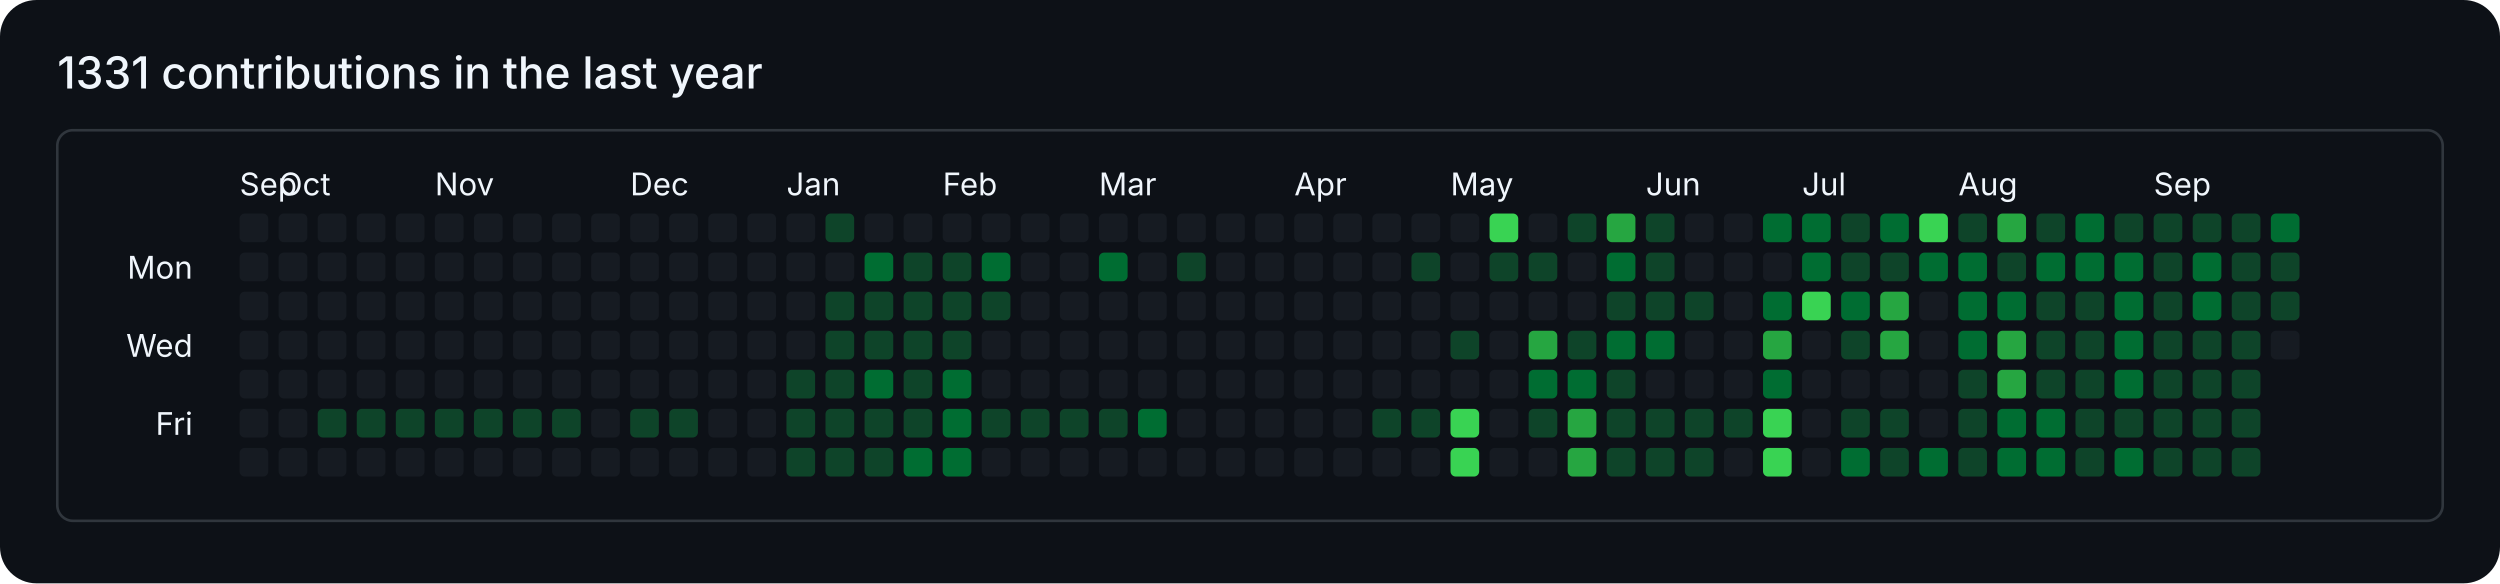
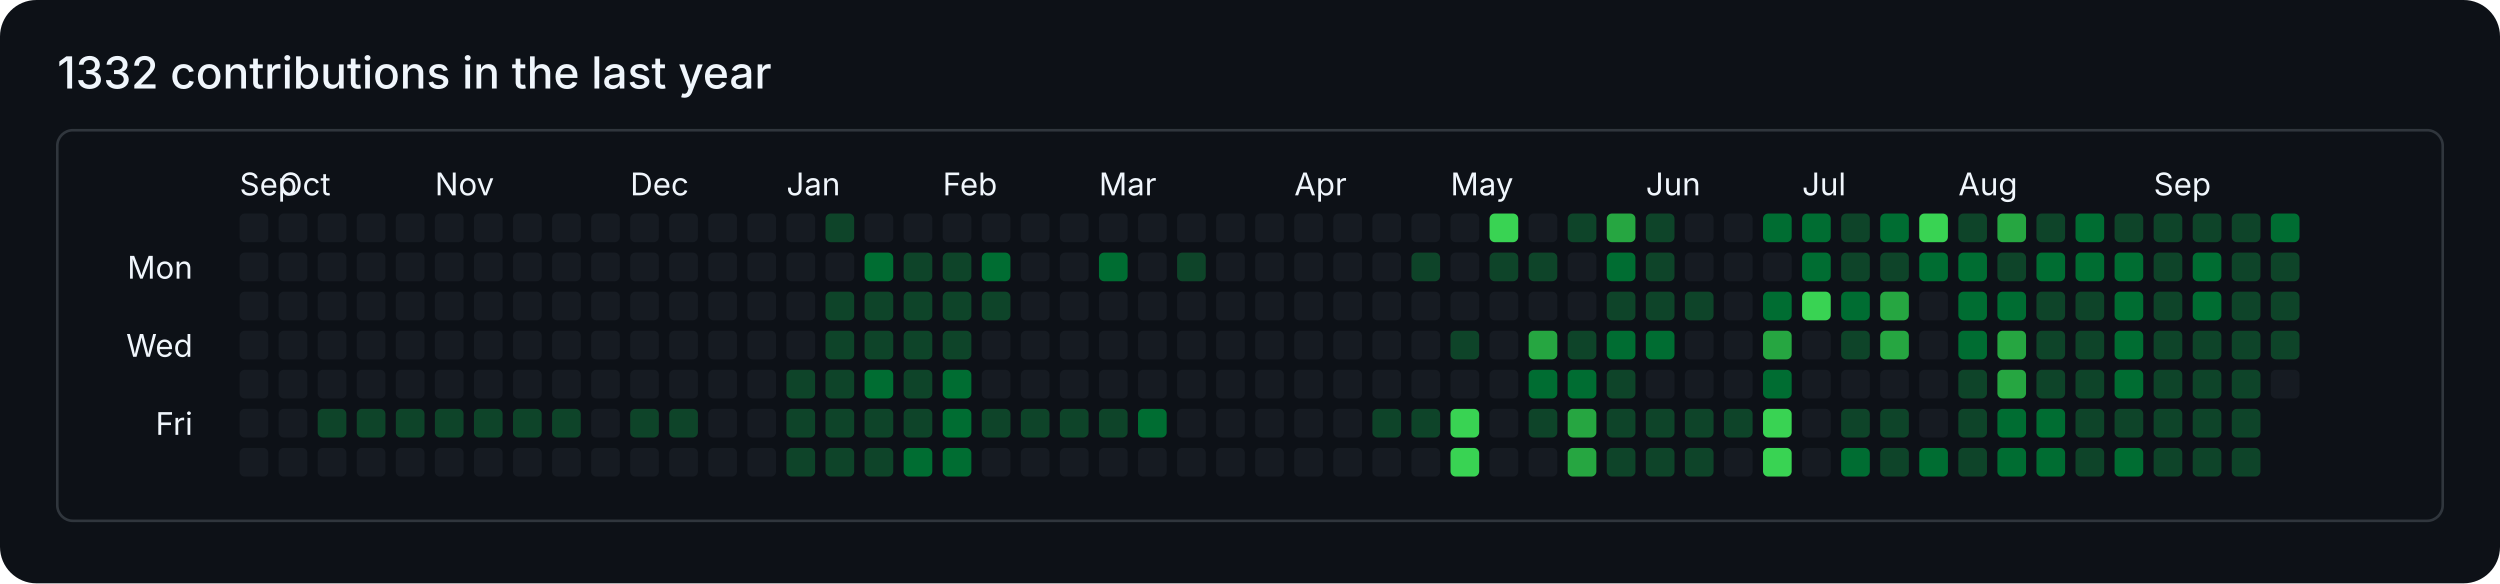
<svg xmlns="http://www.w3.org/2000/svg" width="1200" height="280" viewBox="0 0 960 224" fill="none" role="img" aria-label="AleksZyro GitHub contribution calendar">
  <style>
    .title { font: 500 17px -apple-system, BlinkMacSystemFont, 'Segoe UI', sans-serif; fill: #f0f6fc; }
    .month-label, .weekday-label, .legend, .hint { font: 400 12px -apple-system, BlinkMacSystemFont, 'Segoe UI', sans-serif; fill: #f0f6fc; }
    .hint, .legend-muted { fill: #8b949e; }
    .day-cell { shape-rendering: geometricPrecision; }
  </style>
  <rect width="960" height="224" rx="14" fill="#0d1117" />
-   <text x="22" y="34" class="title">1331 contributions in the last year</text>
+   <text x="22" y="34" class="title">1332 contributions in the last year</text>
  <rect x="22" y="50" width="916" height="150" rx="6" fill="none" stroke="#30363d" />
  <text x="92" y="75" class="month-label">Sep</text>
  <text x="107" y="75" class="month-label">Oct</text>
  <text x="167" y="75" class="month-label">Nov</text>
  <text x="242" y="75" class="month-label">Dec</text>
  <text x="302" y="75" class="month-label">Jan</text>
  <text x="362" y="75" class="month-label">Feb</text>
  <text x="422" y="75" class="month-label">Mar</text>
  <text x="497" y="75" class="month-label">Apr</text>
  <text x="557" y="75" class="month-label">May</text>
  <text x="632" y="75" class="month-label">Jun</text>
  <text x="692" y="75" class="month-label">Jul</text>
  <text x="752" y="75" class="month-label">Aug</text>
  <text x="827" y="75" class="month-label">Sep</text>
  <text x="74" y="107" class="weekday-label" text-anchor="end">Mon</text>
  <text x="74" y="137" class="weekday-label" text-anchor="end">Wed</text>
  <text x="74" y="167" class="weekday-label" text-anchor="end">Fri</text>
  <rect class="day-cell" x="92" y="82" width="11" height="11" rx="2" fill="#161b22" />
  <rect class="day-cell" x="92" y="97" width="11" height="11" rx="2" fill="#161b22" />
  <rect class="day-cell" x="92" y="112" width="11" height="11" rx="2" fill="#161b22" />
  <rect class="day-cell" x="92" y="127" width="11" height="11" rx="2" fill="#161b22" />
  <rect class="day-cell" x="92" y="142" width="11" height="11" rx="2" fill="#161b22" />
  <rect class="day-cell" x="92" y="157" width="11" height="11" rx="2" fill="#161b22" />
  <rect class="day-cell" x="92" y="172" width="11" height="11" rx="2" fill="#161b22" />
  <rect class="day-cell" x="107" y="82" width="11" height="11" rx="2" fill="#161b22" />
  <rect class="day-cell" x="107" y="97" width="11" height="11" rx="2" fill="#161b22" />
  <rect class="day-cell" x="107" y="112" width="11" height="11" rx="2" fill="#161b22" />
  <rect class="day-cell" x="107" y="127" width="11" height="11" rx="2" fill="#161b22" />
  <rect class="day-cell" x="107" y="142" width="11" height="11" rx="2" fill="#161b22" />
  <rect class="day-cell" x="107" y="157" width="11" height="11" rx="2" fill="#161b22" />
  <rect class="day-cell" x="107" y="172" width="11" height="11" rx="2" fill="#161b22" />
  <rect class="day-cell" x="122" y="82" width="11" height="11" rx="2" fill="#161b22" />
  <rect class="day-cell" x="122" y="97" width="11" height="11" rx="2" fill="#161b22" />
  <rect class="day-cell" x="122" y="112" width="11" height="11" rx="2" fill="#161b22" />
  <rect class="day-cell" x="122" y="127" width="11" height="11" rx="2" fill="#161b22" />
  <rect class="day-cell" x="122" y="142" width="11" height="11" rx="2" fill="#161b22" />
  <rect class="day-cell" x="122" y="157" width="11" height="11" rx="2" fill="#0e4429" />
  <rect class="day-cell" x="122" y="172" width="11" height="11" rx="2" fill="#161b22" />
  <rect class="day-cell" x="137" y="82" width="11" height="11" rx="2" fill="#161b22" />
  <rect class="day-cell" x="137" y="97" width="11" height="11" rx="2" fill="#161b22" />
  <rect class="day-cell" x="137" y="112" width="11" height="11" rx="2" fill="#161b22" />
  <rect class="day-cell" x="137" y="127" width="11" height="11" rx="2" fill="#161b22" />
  <rect class="day-cell" x="137" y="142" width="11" height="11" rx="2" fill="#161b22" />
  <rect class="day-cell" x="137" y="157" width="11" height="11" rx="2" fill="#0e4429" />
  <rect class="day-cell" x="137" y="172" width="11" height="11" rx="2" fill="#161b22" />
  <rect class="day-cell" x="152" y="82" width="11" height="11" rx="2" fill="#161b22" />
  <rect class="day-cell" x="152" y="97" width="11" height="11" rx="2" fill="#161b22" />
  <rect class="day-cell" x="152" y="112" width="11" height="11" rx="2" fill="#161b22" />
  <rect class="day-cell" x="152" y="127" width="11" height="11" rx="2" fill="#161b22" />
  <rect class="day-cell" x="152" y="142" width="11" height="11" rx="2" fill="#161b22" />
  <rect class="day-cell" x="152" y="157" width="11" height="11" rx="2" fill="#0e4429" />
  <rect class="day-cell" x="152" y="172" width="11" height="11" rx="2" fill="#161b22" />
  <rect class="day-cell" x="167" y="82" width="11" height="11" rx="2" fill="#161b22" />
  <rect class="day-cell" x="167" y="97" width="11" height="11" rx="2" fill="#161b22" />
  <rect class="day-cell" x="167" y="112" width="11" height="11" rx="2" fill="#161b22" />
  <rect class="day-cell" x="167" y="127" width="11" height="11" rx="2" fill="#161b22" />
  <rect class="day-cell" x="167" y="142" width="11" height="11" rx="2" fill="#161b22" />
  <rect class="day-cell" x="167" y="157" width="11" height="11" rx="2" fill="#0e4429" />
  <rect class="day-cell" x="167" y="172" width="11" height="11" rx="2" fill="#161b22" />
  <rect class="day-cell" x="182" y="82" width="11" height="11" rx="2" fill="#161b22" />
  <rect class="day-cell" x="182" y="97" width="11" height="11" rx="2" fill="#161b22" />
  <rect class="day-cell" x="182" y="112" width="11" height="11" rx="2" fill="#161b22" />
  <rect class="day-cell" x="182" y="127" width="11" height="11" rx="2" fill="#161b22" />
  <rect class="day-cell" x="182" y="142" width="11" height="11" rx="2" fill="#161b22" />
  <rect class="day-cell" x="182" y="157" width="11" height="11" rx="2" fill="#0e4429" />
  <rect class="day-cell" x="182" y="172" width="11" height="11" rx="2" fill="#161b22" />
  <rect class="day-cell" x="197" y="82" width="11" height="11" rx="2" fill="#161b22" />
  <rect class="day-cell" x="197" y="97" width="11" height="11" rx="2" fill="#161b22" />
  <rect class="day-cell" x="197" y="112" width="11" height="11" rx="2" fill="#161b22" />
  <rect class="day-cell" x="197" y="127" width="11" height="11" rx="2" fill="#161b22" />
  <rect class="day-cell" x="197" y="142" width="11" height="11" rx="2" fill="#161b22" />
  <rect class="day-cell" x="197" y="157" width="11" height="11" rx="2" fill="#0e4429" />
  <rect class="day-cell" x="197" y="172" width="11" height="11" rx="2" fill="#161b22" />
  <rect class="day-cell" x="212" y="82" width="11" height="11" rx="2" fill="#161b22" />
  <rect class="day-cell" x="212" y="97" width="11" height="11" rx="2" fill="#161b22" />
  <rect class="day-cell" x="212" y="112" width="11" height="11" rx="2" fill="#161b22" />
  <rect class="day-cell" x="212" y="127" width="11" height="11" rx="2" fill="#161b22" />
  <rect class="day-cell" x="212" y="142" width="11" height="11" rx="2" fill="#161b22" />
  <rect class="day-cell" x="212" y="157" width="11" height="11" rx="2" fill="#0e4429" />
  <rect class="day-cell" x="212" y="172" width="11" height="11" rx="2" fill="#161b22" />
  <rect class="day-cell" x="227" y="82" width="11" height="11" rx="2" fill="#161b22" />
  <rect class="day-cell" x="227" y="97" width="11" height="11" rx="2" fill="#161b22" />
  <rect class="day-cell" x="227" y="112" width="11" height="11" rx="2" fill="#161b22" />
  <rect class="day-cell" x="227" y="127" width="11" height="11" rx="2" fill="#161b22" />
  <rect class="day-cell" x="227" y="142" width="11" height="11" rx="2" fill="#161b22" />
  <rect class="day-cell" x="227" y="157" width="11" height="11" rx="2" fill="#161b22" />
  <rect class="day-cell" x="227" y="172" width="11" height="11" rx="2" fill="#161b22" />
  <rect class="day-cell" x="242" y="82" width="11" height="11" rx="2" fill="#161b22" />
  <rect class="day-cell" x="242" y="97" width="11" height="11" rx="2" fill="#161b22" />
  <rect class="day-cell" x="242" y="112" width="11" height="11" rx="2" fill="#161b22" />
  <rect class="day-cell" x="242" y="127" width="11" height="11" rx="2" fill="#161b22" />
  <rect class="day-cell" x="242" y="142" width="11" height="11" rx="2" fill="#161b22" />
  <rect class="day-cell" x="242" y="157" width="11" height="11" rx="2" fill="#0e4429" />
  <rect class="day-cell" x="242" y="172" width="11" height="11" rx="2" fill="#161b22" />
  <rect class="day-cell" x="257" y="82" width="11" height="11" rx="2" fill="#161b22" />
  <rect class="day-cell" x="257" y="97" width="11" height="11" rx="2" fill="#161b22" />
  <rect class="day-cell" x="257" y="112" width="11" height="11" rx="2" fill="#161b22" />
  <rect class="day-cell" x="257" y="127" width="11" height="11" rx="2" fill="#161b22" />
  <rect class="day-cell" x="257" y="142" width="11" height="11" rx="2" fill="#161b22" />
  <rect class="day-cell" x="257" y="157" width="11" height="11" rx="2" fill="#0e4429" />
  <rect class="day-cell" x="257" y="172" width="11" height="11" rx="2" fill="#161b22" />
  <rect class="day-cell" x="272" y="82" width="11" height="11" rx="2" fill="#161b22" />
  <rect class="day-cell" x="272" y="97" width="11" height="11" rx="2" fill="#161b22" />
  <rect class="day-cell" x="272" y="112" width="11" height="11" rx="2" fill="#161b22" />
  <rect class="day-cell" x="272" y="127" width="11" height="11" rx="2" fill="#161b22" />
  <rect class="day-cell" x="272" y="142" width="11" height="11" rx="2" fill="#161b22" />
  <rect class="day-cell" x="272" y="157" width="11" height="11" rx="2" fill="#161b22" />
  <rect class="day-cell" x="272" y="172" width="11" height="11" rx="2" fill="#161b22" />
  <rect class="day-cell" x="287" y="82" width="11" height="11" rx="2" fill="#161b22" />
  <rect class="day-cell" x="287" y="97" width="11" height="11" rx="2" fill="#161b22" />
  <rect class="day-cell" x="287" y="112" width="11" height="11" rx="2" fill="#161b22" />
  <rect class="day-cell" x="287" y="127" width="11" height="11" rx="2" fill="#161b22" />
  <rect class="day-cell" x="287" y="142" width="11" height="11" rx="2" fill="#161b22" />
  <rect class="day-cell" x="287" y="157" width="11" height="11" rx="2" fill="#161b22" />
  <rect class="day-cell" x="287" y="172" width="11" height="11" rx="2" fill="#161b22" />
  <rect class="day-cell" x="302" y="82" width="11" height="11" rx="2" fill="#161b22" />
  <rect class="day-cell" x="302" y="97" width="11" height="11" rx="2" fill="#161b22" />
  <rect class="day-cell" x="302" y="112" width="11" height="11" rx="2" fill="#161b22" />
  <rect class="day-cell" x="302" y="127" width="11" height="11" rx="2" fill="#161b22" />
  <rect class="day-cell" x="302" y="142" width="11" height="11" rx="2" fill="#0e4429" />
  <rect class="day-cell" x="302" y="157" width="11" height="11" rx="2" fill="#0e4429" />
  <rect class="day-cell" x="302" y="172" width="11" height="11" rx="2" fill="#0e4429" />
  <rect class="day-cell" x="317" y="82" width="11" height="11" rx="2" fill="#0e4429" />
  <rect class="day-cell" x="317" y="97" width="11" height="11" rx="2" fill="#161b22" />
  <rect class="day-cell" x="317" y="112" width="11" height="11" rx="2" fill="#0e4429" />
  <rect class="day-cell" x="317" y="127" width="11" height="11" rx="2" fill="#0e4429" />
  <rect class="day-cell" x="317" y="142" width="11" height="11" rx="2" fill="#0e4429" />
  <rect class="day-cell" x="317" y="157" width="11" height="11" rx="2" fill="#0e4429" />
  <rect class="day-cell" x="317" y="172" width="11" height="11" rx="2" fill="#0e4429" />
  <rect class="day-cell" x="332" y="82" width="11" height="11" rx="2" fill="#161b22" />
  <rect class="day-cell" x="332" y="97" width="11" height="11" rx="2" fill="#006d32" />
  <rect class="day-cell" x="332" y="112" width="11" height="11" rx="2" fill="#0e4429" />
  <rect class="day-cell" x="332" y="127" width="11" height="11" rx="2" fill="#0e4429" />
  <rect class="day-cell" x="332" y="142" width="11" height="11" rx="2" fill="#006d32" />
  <rect class="day-cell" x="332" y="157" width="11" height="11" rx="2" fill="#0e4429" />
  <rect class="day-cell" x="332" y="172" width="11" height="11" rx="2" fill="#0e4429" />
  <rect class="day-cell" x="347" y="82" width="11" height="11" rx="2" fill="#161b22" />
  <rect class="day-cell" x="347" y="97" width="11" height="11" rx="2" fill="#0e4429" />
  <rect class="day-cell" x="347" y="112" width="11" height="11" rx="2" fill="#0e4429" />
  <rect class="day-cell" x="347" y="127" width="11" height="11" rx="2" fill="#0e4429" />
  <rect class="day-cell" x="347" y="142" width="11" height="11" rx="2" fill="#0e4429" />
  <rect class="day-cell" x="347" y="157" width="11" height="11" rx="2" fill="#0e4429" />
  <rect class="day-cell" x="347" y="172" width="11" height="11" rx="2" fill="#006d32" />
  <rect class="day-cell" x="362" y="82" width="11" height="11" rx="2" fill="#161b22" />
  <rect class="day-cell" x="362" y="97" width="11" height="11" rx="2" fill="#0e4429" />
  <rect class="day-cell" x="362" y="112" width="11" height="11" rx="2" fill="#0e4429" />
  <rect class="day-cell" x="362" y="127" width="11" height="11" rx="2" fill="#0e4429" />
  <rect class="day-cell" x="362" y="142" width="11" height="11" rx="2" fill="#006d32" />
  <rect class="day-cell" x="362" y="157" width="11" height="11" rx="2" fill="#006d32" />
  <rect class="day-cell" x="362" y="172" width="11" height="11" rx="2" fill="#006d32" />
  <rect class="day-cell" x="377" y="82" width="11" height="11" rx="2" fill="#161b22" />
  <rect class="day-cell" x="377" y="97" width="11" height="11" rx="2" fill="#006d32" />
  <rect class="day-cell" x="377" y="112" width="11" height="11" rx="2" fill="#0e4429" />
  <rect class="day-cell" x="377" y="127" width="11" height="11" rx="2" fill="#161b22" />
  <rect class="day-cell" x="377" y="142" width="11" height="11" rx="2" fill="#161b22" />
  <rect class="day-cell" x="377" y="157" width="11" height="11" rx="2" fill="#0e4429" />
  <rect class="day-cell" x="377" y="172" width="11" height="11" rx="2" fill="#161b22" />
  <rect class="day-cell" x="392" y="82" width="11" height="11" rx="2" fill="#161b22" />
  <rect class="day-cell" x="392" y="97" width="11" height="11" rx="2" fill="#161b22" />
  <rect class="day-cell" x="392" y="112" width="11" height="11" rx="2" fill="#161b22" />
  <rect class="day-cell" x="392" y="127" width="11" height="11" rx="2" fill="#161b22" />
  <rect class="day-cell" x="392" y="142" width="11" height="11" rx="2" fill="#161b22" />
  <rect class="day-cell" x="392" y="157" width="11" height="11" rx="2" fill="#0e4429" />
  <rect class="day-cell" x="392" y="172" width="11" height="11" rx="2" fill="#161b22" />
  <rect class="day-cell" x="407" y="82" width="11" height="11" rx="2" fill="#161b22" />
  <rect class="day-cell" x="407" y="97" width="11" height="11" rx="2" fill="#161b22" />
  <rect class="day-cell" x="407" y="112" width="11" height="11" rx="2" fill="#161b22" />
  <rect class="day-cell" x="407" y="127" width="11" height="11" rx="2" fill="#161b22" />
  <rect class="day-cell" x="407" y="142" width="11" height="11" rx="2" fill="#161b22" />
  <rect class="day-cell" x="407" y="157" width="11" height="11" rx="2" fill="#0e4429" />
  <rect class="day-cell" x="407" y="172" width="11" height="11" rx="2" fill="#161b22" />
  <rect class="day-cell" x="422" y="82" width="11" height="11" rx="2" fill="#161b22" />
  <rect class="day-cell" x="422" y="97" width="11" height="11" rx="2" fill="#006d32" />
  <rect class="day-cell" x="422" y="112" width="11" height="11" rx="2" fill="#161b22" />
  <rect class="day-cell" x="422" y="127" width="11" height="11" rx="2" fill="#161b22" />
  <rect class="day-cell" x="422" y="142" width="11" height="11" rx="2" fill="#161b22" />
  <rect class="day-cell" x="422" y="157" width="11" height="11" rx="2" fill="#0e4429" />
  <rect class="day-cell" x="422" y="172" width="11" height="11" rx="2" fill="#161b22" />
  <rect class="day-cell" x="437" y="82" width="11" height="11" rx="2" fill="#161b22" />
  <rect class="day-cell" x="437" y="97" width="11" height="11" rx="2" fill="#161b22" />
  <rect class="day-cell" x="437" y="112" width="11" height="11" rx="2" fill="#161b22" />
  <rect class="day-cell" x="437" y="127" width="11" height="11" rx="2" fill="#161b22" />
  <rect class="day-cell" x="437" y="142" width="11" height="11" rx="2" fill="#161b22" />
  <rect class="day-cell" x="437" y="157" width="11" height="11" rx="2" fill="#006d32" />
  <rect class="day-cell" x="437" y="172" width="11" height="11" rx="2" fill="#161b22" />
  <rect class="day-cell" x="452" y="82" width="11" height="11" rx="2" fill="#161b22" />
  <rect class="day-cell" x="452" y="97" width="11" height="11" rx="2" fill="#0e4429" />
  <rect class="day-cell" x="452" y="112" width="11" height="11" rx="2" fill="#161b22" />
  <rect class="day-cell" x="452" y="127" width="11" height="11" rx="2" fill="#161b22" />
  <rect class="day-cell" x="452" y="142" width="11" height="11" rx="2" fill="#161b22" />
  <rect class="day-cell" x="452" y="157" width="11" height="11" rx="2" fill="#161b22" />
  <rect class="day-cell" x="452" y="172" width="11" height="11" rx="2" fill="#161b22" />
  <rect class="day-cell" x="467" y="82" width="11" height="11" rx="2" fill="#161b22" />
  <rect class="day-cell" x="467" y="97" width="11" height="11" rx="2" fill="#161b22" />
  <rect class="day-cell" x="467" y="112" width="11" height="11" rx="2" fill="#161b22" />
  <rect class="day-cell" x="467" y="127" width="11" height="11" rx="2" fill="#161b22" />
  <rect class="day-cell" x="467" y="142" width="11" height="11" rx="2" fill="#161b22" />
  <rect class="day-cell" x="467" y="157" width="11" height="11" rx="2" fill="#161b22" />
  <rect class="day-cell" x="467" y="172" width="11" height="11" rx="2" fill="#161b22" />
  <rect class="day-cell" x="482" y="82" width="11" height="11" rx="2" fill="#161b22" />
  <rect class="day-cell" x="482" y="97" width="11" height="11" rx="2" fill="#161b22" />
  <rect class="day-cell" x="482" y="112" width="11" height="11" rx="2" fill="#161b22" />
  <rect class="day-cell" x="482" y="127" width="11" height="11" rx="2" fill="#161b22" />
  <rect class="day-cell" x="482" y="142" width="11" height="11" rx="2" fill="#161b22" />
  <rect class="day-cell" x="482" y="157" width="11" height="11" rx="2" fill="#161b22" />
  <rect class="day-cell" x="482" y="172" width="11" height="11" rx="2" fill="#161b22" />
  <rect class="day-cell" x="497" y="82" width="11" height="11" rx="2" fill="#161b22" />
  <rect class="day-cell" x="497" y="97" width="11" height="11" rx="2" fill="#161b22" />
  <rect class="day-cell" x="497" y="112" width="11" height="11" rx="2" fill="#161b22" />
  <rect class="day-cell" x="497" y="127" width="11" height="11" rx="2" fill="#161b22" />
  <rect class="day-cell" x="497" y="142" width="11" height="11" rx="2" fill="#161b22" />
  <rect class="day-cell" x="497" y="157" width="11" height="11" rx="2" fill="#161b22" />
  <rect class="day-cell" x="497" y="172" width="11" height="11" rx="2" fill="#161b22" />
  <rect class="day-cell" x="512" y="82" width="11" height="11" rx="2" fill="#161b22" />
  <rect class="day-cell" x="512" y="97" width="11" height="11" rx="2" fill="#161b22" />
  <rect class="day-cell" x="512" y="112" width="11" height="11" rx="2" fill="#161b22" />
  <rect class="day-cell" x="512" y="127" width="11" height="11" rx="2" fill="#161b22" />
  <rect class="day-cell" x="512" y="142" width="11" height="11" rx="2" fill="#161b22" />
  <rect class="day-cell" x="512" y="157" width="11" height="11" rx="2" fill="#161b22" />
  <rect class="day-cell" x="512" y="172" width="11" height="11" rx="2" fill="#161b22" />
  <rect class="day-cell" x="527" y="82" width="11" height="11" rx="2" fill="#161b22" />
  <rect class="day-cell" x="527" y="97" width="11" height="11" rx="2" fill="#161b22" />
  <rect class="day-cell" x="527" y="112" width="11" height="11" rx="2" fill="#161b22" />
  <rect class="day-cell" x="527" y="127" width="11" height="11" rx="2" fill="#161b22" />
  <rect class="day-cell" x="527" y="142" width="11" height="11" rx="2" fill="#161b22" />
  <rect class="day-cell" x="527" y="157" width="11" height="11" rx="2" fill="#0e4429" />
  <rect class="day-cell" x="527" y="172" width="11" height="11" rx="2" fill="#161b22" />
  <rect class="day-cell" x="542" y="82" width="11" height="11" rx="2" fill="#161b22" />
  <rect class="day-cell" x="542" y="97" width="11" height="11" rx="2" fill="#0e4429" />
  <rect class="day-cell" x="542" y="112" width="11" height="11" rx="2" fill="#161b22" />
  <rect class="day-cell" x="542" y="127" width="11" height="11" rx="2" fill="#161b22" />
  <rect class="day-cell" x="542" y="142" width="11" height="11" rx="2" fill="#161b22" />
  <rect class="day-cell" x="542" y="157" width="11" height="11" rx="2" fill="#0e4429" />
  <rect class="day-cell" x="542" y="172" width="11" height="11" rx="2" fill="#161b22" />
  <rect class="day-cell" x="557" y="82" width="11" height="11" rx="2" fill="#161b22" />
  <rect class="day-cell" x="557" y="97" width="11" height="11" rx="2" fill="#161b22" />
  <rect class="day-cell" x="557" y="112" width="11" height="11" rx="2" fill="#161b22" />
  <rect class="day-cell" x="557" y="127" width="11" height="11" rx="2" fill="#0e4429" />
  <rect class="day-cell" x="557" y="142" width="11" height="11" rx="2" fill="#161b22" />
  <rect class="day-cell" x="557" y="157" width="11" height="11" rx="2" fill="#39d353" />
  <rect class="day-cell" x="557" y="172" width="11" height="11" rx="2" fill="#39d353" />
  <rect class="day-cell" x="572" y="82" width="11" height="11" rx="2" fill="#39d353" />
  <rect class="day-cell" x="572" y="97" width="11" height="11" rx="2" fill="#0e4429" />
  <rect class="day-cell" x="572" y="112" width="11" height="11" rx="2" fill="#161b22" />
  <rect class="day-cell" x="572" y="127" width="11" height="11" rx="2" fill="#161b22" />
  <rect class="day-cell" x="572" y="142" width="11" height="11" rx="2" fill="#161b22" />
  <rect class="day-cell" x="572" y="157" width="11" height="11" rx="2" fill="#161b22" />
  <rect class="day-cell" x="572" y="172" width="11" height="11" rx="2" fill="#161b22" />
  <rect class="day-cell" x="587" y="82" width="11" height="11" rx="2" fill="#161b22" />
  <rect class="day-cell" x="587" y="97" width="11" height="11" rx="2" fill="#0e4429" />
  <rect class="day-cell" x="587" y="112" width="11" height="11" rx="2" fill="#161b22" />
  <rect class="day-cell" x="587" y="127" width="11" height="11" rx="2" fill="#26a641" />
  <rect class="day-cell" x="587" y="142" width="11" height="11" rx="2" fill="#006d32" />
  <rect class="day-cell" x="587" y="157" width="11" height="11" rx="2" fill="#0e4429" />
  <rect class="day-cell" x="587" y="172" width="11" height="11" rx="2" fill="#161b22" />
  <rect class="day-cell" x="602" y="82" width="11" height="11" rx="2" fill="#0e4429" />
  <rect class="day-cell" x="602" y="97" width="11" height="11" rx="2" fill="#161b22" />
  <rect class="day-cell" x="602" y="112" width="11" height="11" rx="2" fill="#161b22" />
  <rect class="day-cell" x="602" y="127" width="11" height="11" rx="2" fill="#0e4429" />
  <rect class="day-cell" x="602" y="142" width="11" height="11" rx="2" fill="#006d32" />
  <rect class="day-cell" x="602" y="157" width="11" height="11" rx="2" fill="#26a641" />
  <rect class="day-cell" x="602" y="172" width="11" height="11" rx="2" fill="#26a641" />
  <rect class="day-cell" x="617" y="82" width="11" height="11" rx="2" fill="#26a641" />
  <rect class="day-cell" x="617" y="97" width="11" height="11" rx="2" fill="#006d32" />
  <rect class="day-cell" x="617" y="112" width="11" height="11" rx="2" fill="#0e4429" />
  <rect class="day-cell" x="617" y="127" width="11" height="11" rx="2" fill="#006d32" />
  <rect class="day-cell" x="617" y="142" width="11" height="11" rx="2" fill="#0e4429" />
  <rect class="day-cell" x="617" y="157" width="11" height="11" rx="2" fill="#0e4429" />
  <rect class="day-cell" x="617" y="172" width="11" height="11" rx="2" fill="#0e4429" />
  <rect class="day-cell" x="632" y="82" width="11" height="11" rx="2" fill="#0e4429" />
  <rect class="day-cell" x="632" y="97" width="11" height="11" rx="2" fill="#0e4429" />
  <rect class="day-cell" x="632" y="112" width="11" height="11" rx="2" fill="#0e4429" />
  <rect class="day-cell" x="632" y="127" width="11" height="11" rx="2" fill="#006d32" />
  <rect class="day-cell" x="632" y="142" width="11" height="11" rx="2" fill="#161b22" />
  <rect class="day-cell" x="632" y="157" width="11" height="11" rx="2" fill="#0e4429" />
  <rect class="day-cell" x="632" y="172" width="11" height="11" rx="2" fill="#0e4429" />
  <rect class="day-cell" x="647" y="82" width="11" height="11" rx="2" fill="#161b22" />
  <rect class="day-cell" x="647" y="97" width="11" height="11" rx="2" fill="#161b22" />
  <rect class="day-cell" x="647" y="112" width="11" height="11" rx="2" fill="#0e4429" />
  <rect class="day-cell" x="647" y="127" width="11" height="11" rx="2" fill="#161b22" />
  <rect class="day-cell" x="647" y="142" width="11" height="11" rx="2" fill="#161b22" />
  <rect class="day-cell" x="647" y="157" width="11" height="11" rx="2" fill="#0e4429" />
  <rect class="day-cell" x="647" y="172" width="11" height="11" rx="2" fill="#0e4429" />
  <rect class="day-cell" x="662" y="82" width="11" height="11" rx="2" fill="#161b22" />
  <rect class="day-cell" x="662" y="97" width="11" height="11" rx="2" fill="#161b22" />
  <rect class="day-cell" x="662" y="112" width="11" height="11" rx="2" fill="#161b22" />
  <rect class="day-cell" x="662" y="127" width="11" height="11" rx="2" fill="#161b22" />
  <rect class="day-cell" x="662" y="142" width="11" height="11" rx="2" fill="#161b22" />
  <rect class="day-cell" x="662" y="157" width="11" height="11" rx="2" fill="#0e4429" />
  <rect class="day-cell" x="662" y="172" width="11" height="11" rx="2" fill="#161b22" />
  <rect class="day-cell" x="677" y="82" width="11" height="11" rx="2" fill="#006d32" />
  <rect class="day-cell" x="677" y="97" width="11" height="11" rx="2" fill="#161b22" />
  <rect class="day-cell" x="677" y="112" width="11" height="11" rx="2" fill="#006d32" />
  <rect class="day-cell" x="677" y="127" width="11" height="11" rx="2" fill="#26a641" />
  <rect class="day-cell" x="677" y="142" width="11" height="11" rx="2" fill="#006d32" />
  <rect class="day-cell" x="677" y="157" width="11" height="11" rx="2" fill="#39d353" />
  <rect class="day-cell" x="677" y="172" width="11" height="11" rx="2" fill="#39d353" />
  <rect class="day-cell" x="692" y="82" width="11" height="11" rx="2" fill="#006d32" />
  <rect class="day-cell" x="692" y="97" width="11" height="11" rx="2" fill="#006d32" />
  <rect class="day-cell" x="692" y="112" width="11" height="11" rx="2" fill="#39d353" />
  <rect class="day-cell" x="692" y="127" width="11" height="11" rx="2" fill="#161b22" />
  <rect class="day-cell" x="692" y="142" width="11" height="11" rx="2" fill="#161b22" />
  <rect class="day-cell" x="692" y="157" width="11" height="11" rx="2" fill="#161b22" />
  <rect class="day-cell" x="692" y="172" width="11" height="11" rx="2" fill="#161b22" />
  <rect class="day-cell" x="707" y="82" width="11" height="11" rx="2" fill="#0e4429" />
  <rect class="day-cell" x="707" y="97" width="11" height="11" rx="2" fill="#0e4429" />
  <rect class="day-cell" x="707" y="112" width="11" height="11" rx="2" fill="#006d32" />
  <rect class="day-cell" x="707" y="127" width="11" height="11" rx="2" fill="#0e4429" />
  <rect class="day-cell" x="707" y="142" width="11" height="11" rx="2" fill="#161b22" />
  <rect class="day-cell" x="707" y="157" width="11" height="11" rx="2" fill="#0e4429" />
  <rect class="day-cell" x="707" y="172" width="11" height="11" rx="2" fill="#006d32" />
  <rect class="day-cell" x="722" y="82" width="11" height="11" rx="2" fill="#006d32" />
  <rect class="day-cell" x="722" y="97" width="11" height="11" rx="2" fill="#0e4429" />
  <rect class="day-cell" x="722" y="112" width="11" height="11" rx="2" fill="#26a641" />
  <rect class="day-cell" x="722" y="127" width="11" height="11" rx="2" fill="#26a641" />
  <rect class="day-cell" x="722" y="142" width="11" height="11" rx="2" fill="#161b22" />
  <rect class="day-cell" x="722" y="157" width="11" height="11" rx="2" fill="#0e4429" />
  <rect class="day-cell" x="722" y="172" width="11" height="11" rx="2" fill="#0e4429" />
  <rect class="day-cell" x="737" y="82" width="11" height="11" rx="2" fill="#39d353" />
  <rect class="day-cell" x="737" y="97" width="11" height="11" rx="2" fill="#006d32" />
  <rect class="day-cell" x="737" y="112" width="11" height="11" rx="2" fill="#161b22" />
  <rect class="day-cell" x="737" y="127" width="11" height="11" rx="2" fill="#161b22" />
  <rect class="day-cell" x="737" y="142" width="11" height="11" rx="2" fill="#161b22" />
  <rect class="day-cell" x="737" y="157" width="11" height="11" rx="2" fill="#161b22" />
  <rect class="day-cell" x="737" y="172" width="11" height="11" rx="2" fill="#006d32" />
  <rect class="day-cell" x="752" y="82" width="11" height="11" rx="2" fill="#0e4429" />
  <rect class="day-cell" x="752" y="97" width="11" height="11" rx="2" fill="#006d32" />
  <rect class="day-cell" x="752" y="112" width="11" height="11" rx="2" fill="#006d32" />
  <rect class="day-cell" x="752" y="127" width="11" height="11" rx="2" fill="#006d32" />
  <rect class="day-cell" x="752" y="142" width="11" height="11" rx="2" fill="#0e4429" />
  <rect class="day-cell" x="752" y="157" width="11" height="11" rx="2" fill="#0e4429" />
  <rect class="day-cell" x="752" y="172" width="11" height="11" rx="2" fill="#0e4429" />
  <rect class="day-cell" x="767" y="82" width="11" height="11" rx="2" fill="#26a641" />
  <rect class="day-cell" x="767" y="97" width="11" height="11" rx="2" fill="#0e4429" />
  <rect class="day-cell" x="767" y="112" width="11" height="11" rx="2" fill="#006d32" />
  <rect class="day-cell" x="767" y="127" width="11" height="11" rx="2" fill="#26a641" />
  <rect class="day-cell" x="767" y="142" width="11" height="11" rx="2" fill="#26a641" />
  <rect class="day-cell" x="767" y="157" width="11" height="11" rx="2" fill="#006d32" />
  <rect class="day-cell" x="767" y="172" width="11" height="11" rx="2" fill="#006d32" />
  <rect class="day-cell" x="782" y="82" width="11" height="11" rx="2" fill="#0e4429" />
  <rect class="day-cell" x="782" y="97" width="11" height="11" rx="2" fill="#006d32" />
  <rect class="day-cell" x="782" y="112" width="11" height="11" rx="2" fill="#0e4429" />
  <rect class="day-cell" x="782" y="127" width="11" height="11" rx="2" fill="#0e4429" />
  <rect class="day-cell" x="782" y="142" width="11" height="11" rx="2" fill="#0e4429" />
  <rect class="day-cell" x="782" y="157" width="11" height="11" rx="2" fill="#006d32" />
  <rect class="day-cell" x="782" y="172" width="11" height="11" rx="2" fill="#006d32" />
  <rect class="day-cell" x="797" y="82" width="11" height="11" rx="2" fill="#006d32" />
  <rect class="day-cell" x="797" y="97" width="11" height="11" rx="2" fill="#006d32" />
  <rect class="day-cell" x="797" y="112" width="11" height="11" rx="2" fill="#0e4429" />
  <rect class="day-cell" x="797" y="127" width="11" height="11" rx="2" fill="#0e4429" />
  <rect class="day-cell" x="797" y="142" width="11" height="11" rx="2" fill="#0e4429" />
  <rect class="day-cell" x="797" y="157" width="11" height="11" rx="2" fill="#0e4429" />
  <rect class="day-cell" x="797" y="172" width="11" height="11" rx="2" fill="#0e4429" />
  <rect class="day-cell" x="812" y="82" width="11" height="11" rx="2" fill="#0e4429" />
  <rect class="day-cell" x="812" y="97" width="11" height="11" rx="2" fill="#006d32" />
  <rect class="day-cell" x="812" y="112" width="11" height="11" rx="2" fill="#006d32" />
  <rect class="day-cell" x="812" y="127" width="11" height="11" rx="2" fill="#006d32" />
  <rect class="day-cell" x="812" y="142" width="11" height="11" rx="2" fill="#006d32" />
  <rect class="day-cell" x="812" y="157" width="11" height="11" rx="2" fill="#0e4429" />
  <rect class="day-cell" x="812" y="172" width="11" height="11" rx="2" fill="#006d32" />
  <rect class="day-cell" x="827" y="82" width="11" height="11" rx="2" fill="#0e4429" />
  <rect class="day-cell" x="827" y="97" width="11" height="11" rx="2" fill="#0e4429" />
  <rect class="day-cell" x="827" y="112" width="11" height="11" rx="2" fill="#0e4429" />
  <rect class="day-cell" x="827" y="127" width="11" height="11" rx="2" fill="#0e4429" />
  <rect class="day-cell" x="827" y="142" width="11" height="11" rx="2" fill="#0e4429" />
  <rect class="day-cell" x="827" y="157" width="11" height="11" rx="2" fill="#0e4429" />
  <rect class="day-cell" x="827" y="172" width="11" height="11" rx="2" fill="#0e4429" />
  <rect class="day-cell" x="842" y="82" width="11" height="11" rx="2" fill="#0e4429" />
  <rect class="day-cell" x="842" y="97" width="11" height="11" rx="2" fill="#006d32" />
  <rect class="day-cell" x="842" y="112" width="11" height="11" rx="2" fill="#006d32" />
  <rect class="day-cell" x="842" y="127" width="11" height="11" rx="2" fill="#0e4429" />
  <rect class="day-cell" x="842" y="142" width="11" height="11" rx="2" fill="#0e4429" />
  <rect class="day-cell" x="842" y="157" width="11" height="11" rx="2" fill="#0e4429" />
  <rect class="day-cell" x="842" y="172" width="11" height="11" rx="2" fill="#0e4429" />
  <rect class="day-cell" x="857" y="82" width="11" height="11" rx="2" fill="#0e4429" />
  <rect class="day-cell" x="857" y="97" width="11" height="11" rx="2" fill="#0e4429" />
  <rect class="day-cell" x="857" y="112" width="11" height="11" rx="2" fill="#0e4429" />
  <rect class="day-cell" x="857" y="127" width="11" height="11" rx="2" fill="#0e4429" />
  <rect class="day-cell" x="857" y="142" width="11" height="11" rx="2" fill="#0e4429" />
  <rect class="day-cell" x="857" y="157" width="11" height="11" rx="2" fill="#0e4429" />
  <rect class="day-cell" x="857" y="172" width="11" height="11" rx="2" fill="#0e4429" />
  <rect class="day-cell" x="872" y="82" width="11" height="11" rx="2" fill="#006d32" />
  <rect class="day-cell" x="872" y="97" width="11" height="11" rx="2" fill="#0e4429" />
  <rect class="day-cell" x="872" y="112" width="11" height="11" rx="2" fill="#0e4429" />
-   <rect class="day-cell" x="872" y="127" width="11" height="11" rx="2" fill="#161b22" />
+   <rect class="day-cell" x="872" y="127" width="11" height="11" rx="2" fill="#0e4429" />
+   <rect class="day-cell" x="872" y="142" width="11" height="11" rx="2" fill="#161b22" />
</svg>
